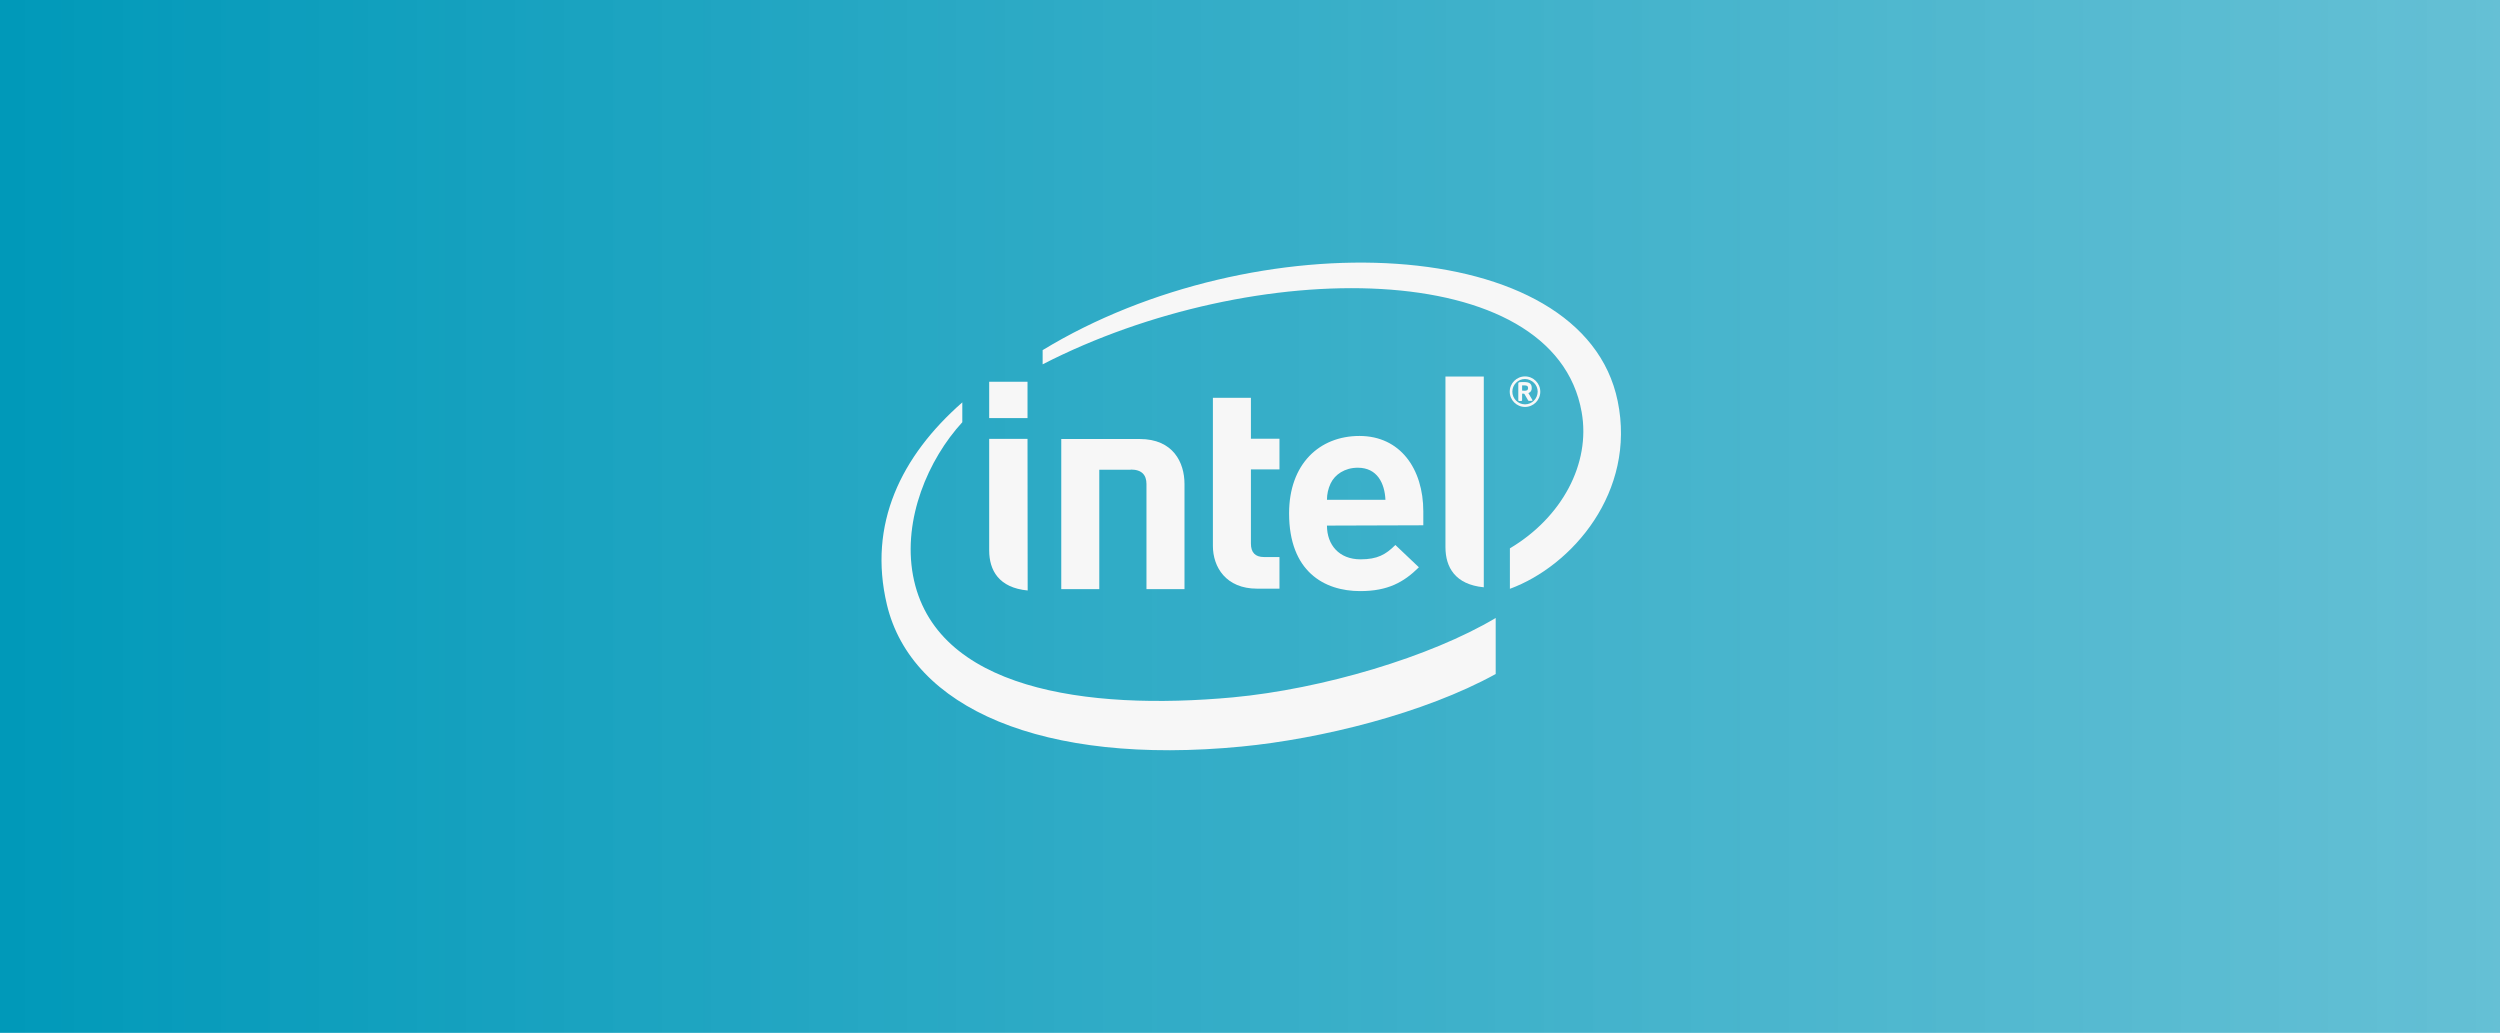
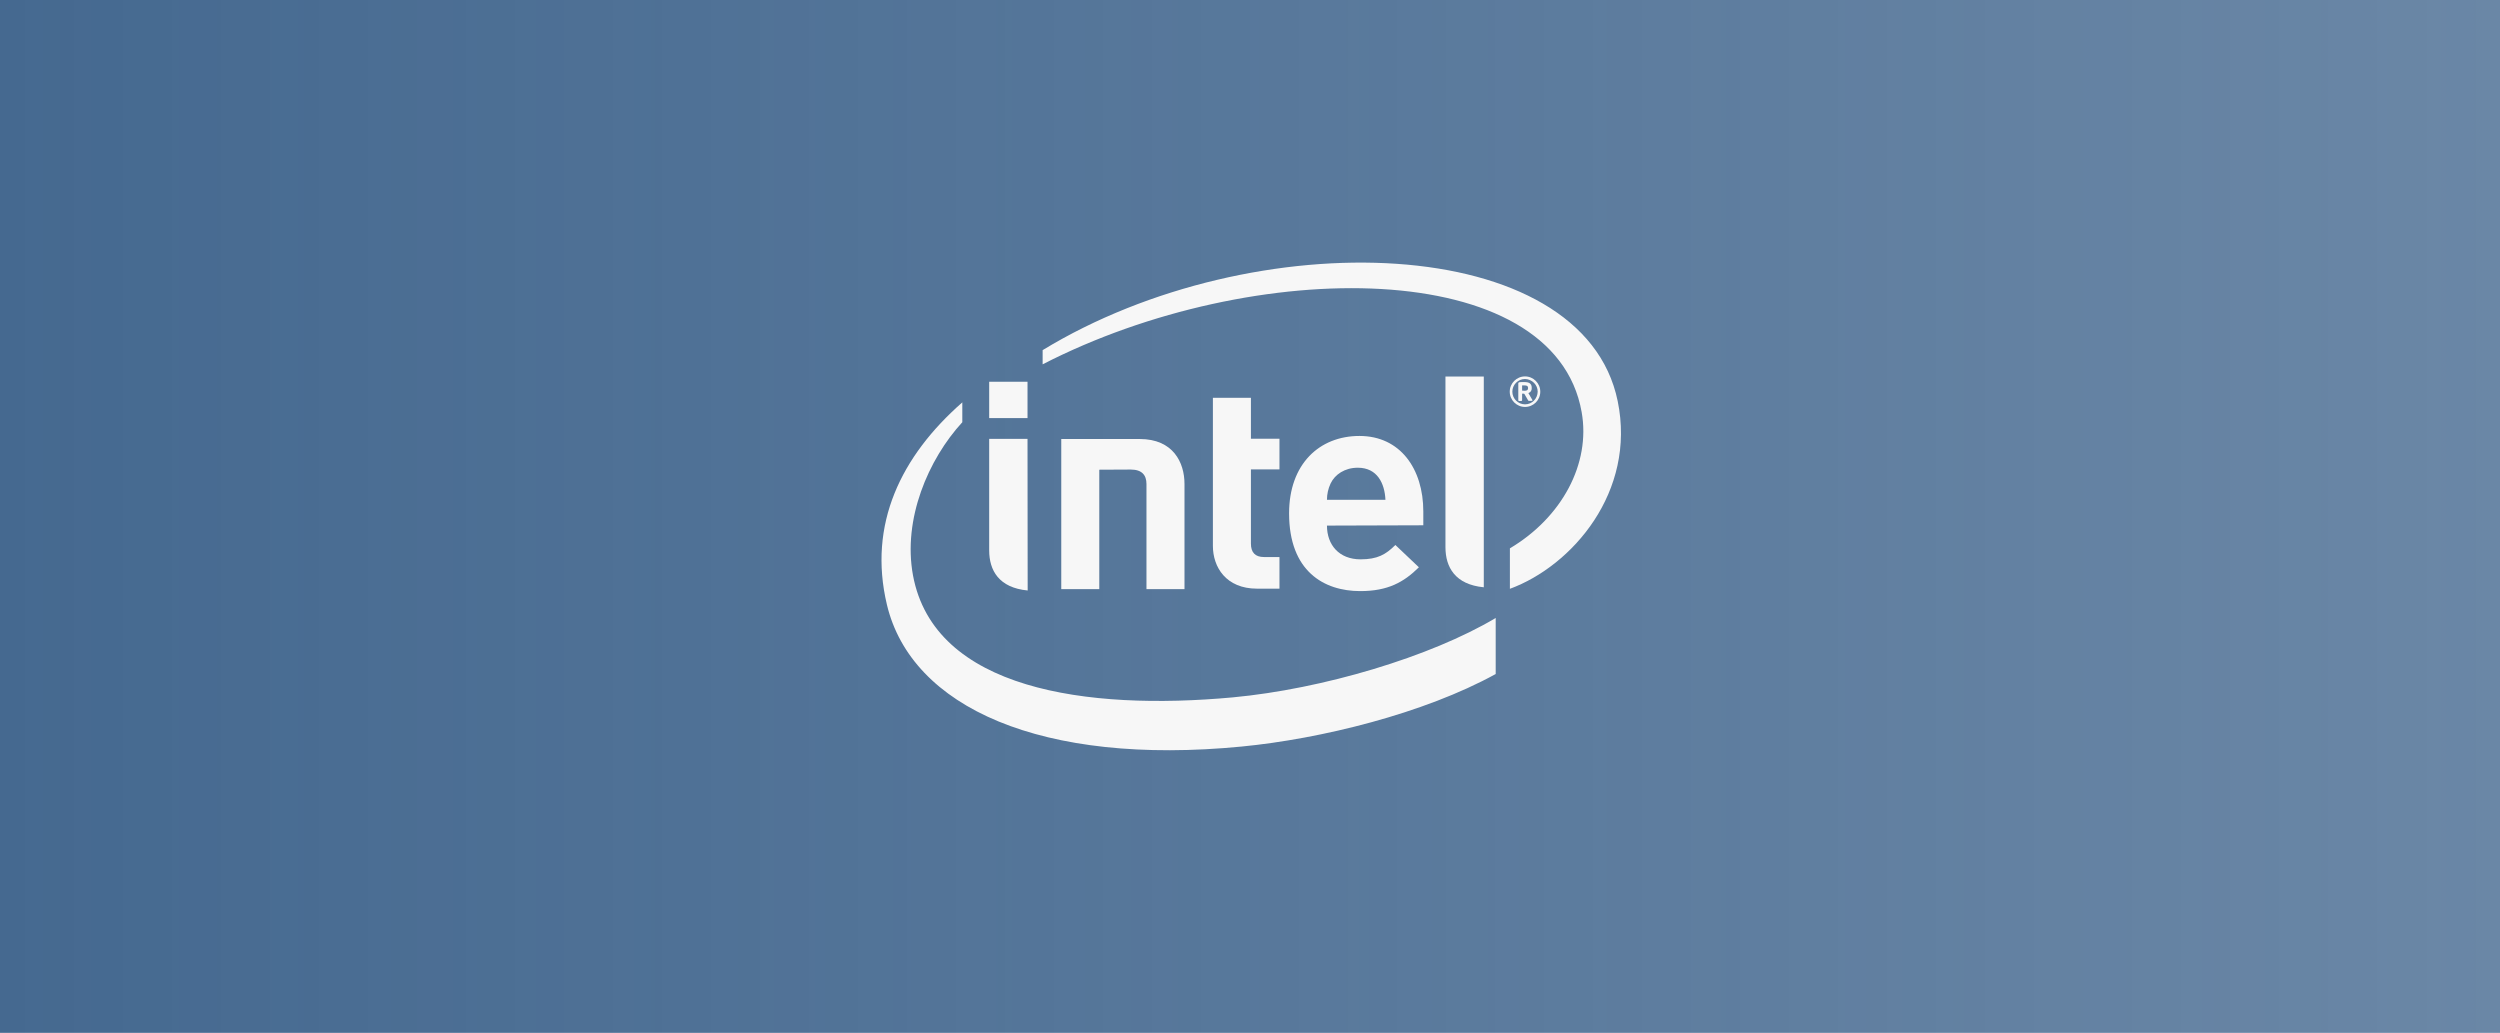
<svg xmlns="http://www.w3.org/2000/svg" version="1.1" id="Layer_1" x="0px" y="0px" viewBox="0 0 1637.2 676.4" style="enable-background:new 0 0 1637.2 676.4;" xml:space="preserve">
  <style type="text/css">
	.st0{fill:url(#SVGID_1_);}
	.st1{fill:#F7F7F7;}
</style>
-   <g id="Layer_2">
-     <linearGradient id="SVGID_1_" gradientUnits="userSpaceOnUse" x1="0" y1="339.8" x2="1637.2" y2="339.8" gradientTransform="matrix(1 0 0 -1 0 678)">
-       <stop offset="0" style="stop-color:#0099B9" />
-       <stop offset="1" style="stop-color:#3EB0CA;stop-opacity:0.8" />
+   <g id="Layer_2_1_">
+     <linearGradient id="SVGID_1_" gradientUnits="userSpaceOnUse" x1="0" y1="740.2" x2="1637.2" y2="740.2" gradientTransform="matrix(1 0 0 1 0 -402)">
+       <stop offset="0" style="stop-color:#456990" />
+       <stop offset="1" style="stop-color:#456990;stop-opacity:0.8" />
    </linearGradient>
    <rect class="st0" width="1637.2" height="676.4" />
  </g>
  <g id="Layer_1_1_">
    <path class="st1" d="M807.3,456.7c-95.7,8.8-195.5-5.1-209.4-79.9c-6.8-36.9,10-76,32.3-100.3v-13c-40.1,35.2-61.9,79.7-49.4,132.4   c16,67.5,101.6,105.7,232.3,93c51.7-5,119.4-21.6,166.4-47.5v-36.7C936.7,430.2,866.1,451.2,807.3,456.7z M1059.4,262.7   c-22.7-110.8-237.9-117.9-376.6-33.4v9.3c138.5-71.2,335.1-70.8,353,31.3c6,33.8-13,69-47,89.2v26.5   C1029.6,370.6,1071.6,322.1,1059.4,262.7L1059.4,262.7z" />
    <path class="st1" d="M971.7,246.6h-25.1v111.7c0,13.1,6.3,24.5,25.1,26.3V246.6z" />
    <path class="st1" d="M672.9,287.4h-25.1v73c0,13.1,6.3,24.5,25.2,26.3L672.9,287.4z" />
    <rect x="647.8" y="250" class="st1" width="25.1" height="23.8" />
-     <path class="st1" d="M823.2,385.5c-20.3,0-28.9-14.1-28.9-28v-97h24.9v26.8h18.7v20.1h-18.7V356c0,5.7,2.7,8.8,8.6,8.8h10.1v20.7   L823.2,385.5" />
+     <path class="st1" d="M823.2,385.5c-20.3,0-28.9-14.1-28.9-28v-97h24.9v26.8h18.7v20.1h-18.7V356c0,5.7,2.7,8.8,8.6,8.8h10.1v20.7   H823.2" />
    <path class="st1" d="M869,344.2c0,12.7,8,22.1,22,22.1c11,0,16.5-3.1,22.8-9.4l15.4,14.6c-9.8,9.7-20.2,15.6-38.4,15.6   c-23.8,0-46.6-13-46.6-50.9c0-32.4,19.9-50.7,46.1-50.7c26.6,0,41.8,21.4,41.8,49.5v9L869,344.2 M889.2,306.3   c-8.5,0-15,4.4-17.8,10.3c-1.6,3.4-2.4,7-2.4,10.7h38.3C906.8,316.6,902,306.3,889.2,306.3L889.2,306.3z" />
-     <path class="st1" d="M740.5,307.5c7.3,0,10.3,3.6,10.3,9.5v68.8h24.9v-68.9c0-14-7.4-29.4-29.3-29.4H695v98.3h24.9v-78.2H740.5z" />
-     <path class="st1" d="M998.7,266.5c-5.5,0-10-4.5-10-10c0-5.5,4.5-10,10-10s10,4.5,10,10C1008.7,262.1,1004.2,266.5,998.7,266.5z    M998.7,248.2c-4.6,0-8.3,3.8-8.3,8.3c0,4.6,3.8,8.3,8.3,8.3c4.6,0,8.2-3.7,8.3-8.3C1007,252,1003.3,248.3,998.7,248.2L998.7,248.2   z M1003.1,262.5h-1.9c-0.2,0-0.3-0.1-0.4-0.2l-2.5-4.3c-0.1-0.1-0.2-0.2-0.3-0.2h-1.2v4.3c0,0.2-0.2,0.4-0.4,0.5c0,0,0,0,0,0h-1.7   c-0.2,0-0.4-0.2-0.4-0.5v-10.8c0-0.6,0.2-0.9,0.8-1s2.2-0.1,3.1-0.1c3.1,0,4.9,0.9,4.9,3.8v0.2c0.1,1.5-0.8,2.8-2.2,3.2l2.6,4.5   c0,0.1,0.1,0.2,0.1,0.3C1003.6,262.3,1003.4,262.5,1003.1,262.5C1003.2,262.6,1003.2,262.6,1003.1,262.5z M1000.7,254   c0-1.2-0.8-1.6-2.3-1.6h-1.6v3.4l1.6,0.1c1.6,0,2.3-0.5,2.3-1.7V254z" />
+     <path class="st1" d="M740.5,307.5c7.3,0,10.3,3.6,10.3,9.5v68.8h24.9v-68.9c0-14-7.4-29.4-29.3-29.4H695v98.3h24.9v-78.2   L740.5,307.5L740.5,307.5z" />
+     <path class="st1" d="M998.7,266.5c-5.5,0-10-4.5-10-10s4.5-10,10-10s10,4.5,10,10C1008.7,262.1,1004.2,266.5,998.7,266.5z    M998.7,248.2c-4.6,0-8.3,3.8-8.3,8.3c0,4.6,3.8,8.3,8.3,8.3c4.6,0,8.2-3.7,8.3-8.3C1007,252,1003.3,248.3,998.7,248.2L998.7,248.2   z M1003.1,262.5h-1.9c-0.2,0-0.3-0.1-0.4-0.2l-2.5-4.3c-0.1-0.1-0.2-0.2-0.3-0.2h-1.2v4.3c0,0.2-0.2,0.4-0.4,0.5l0,0h-1.7   c-0.2,0-0.4-0.2-0.4-0.5v-10.8c0-0.6,0.2-0.9,0.8-1s2.2-0.1,3.1-0.1c3.1,0,4.9,0.9,4.9,3.8v0.2c0.1,1.5-0.8,2.8-2.2,3.2l2.6,4.5   c0,0.1,0.1,0.2,0.1,0.3C1003.6,262.3,1003.4,262.5,1003.1,262.5C1003.2,262.6,1003.2,262.6,1003.1,262.5z M1000.7,254   c0-1.2-0.8-1.6-2.3-1.6h-1.6v3.4l1.6,0.1c1.6,0,2.3-0.5,2.3-1.7V254z" />
  </g>
</svg>
